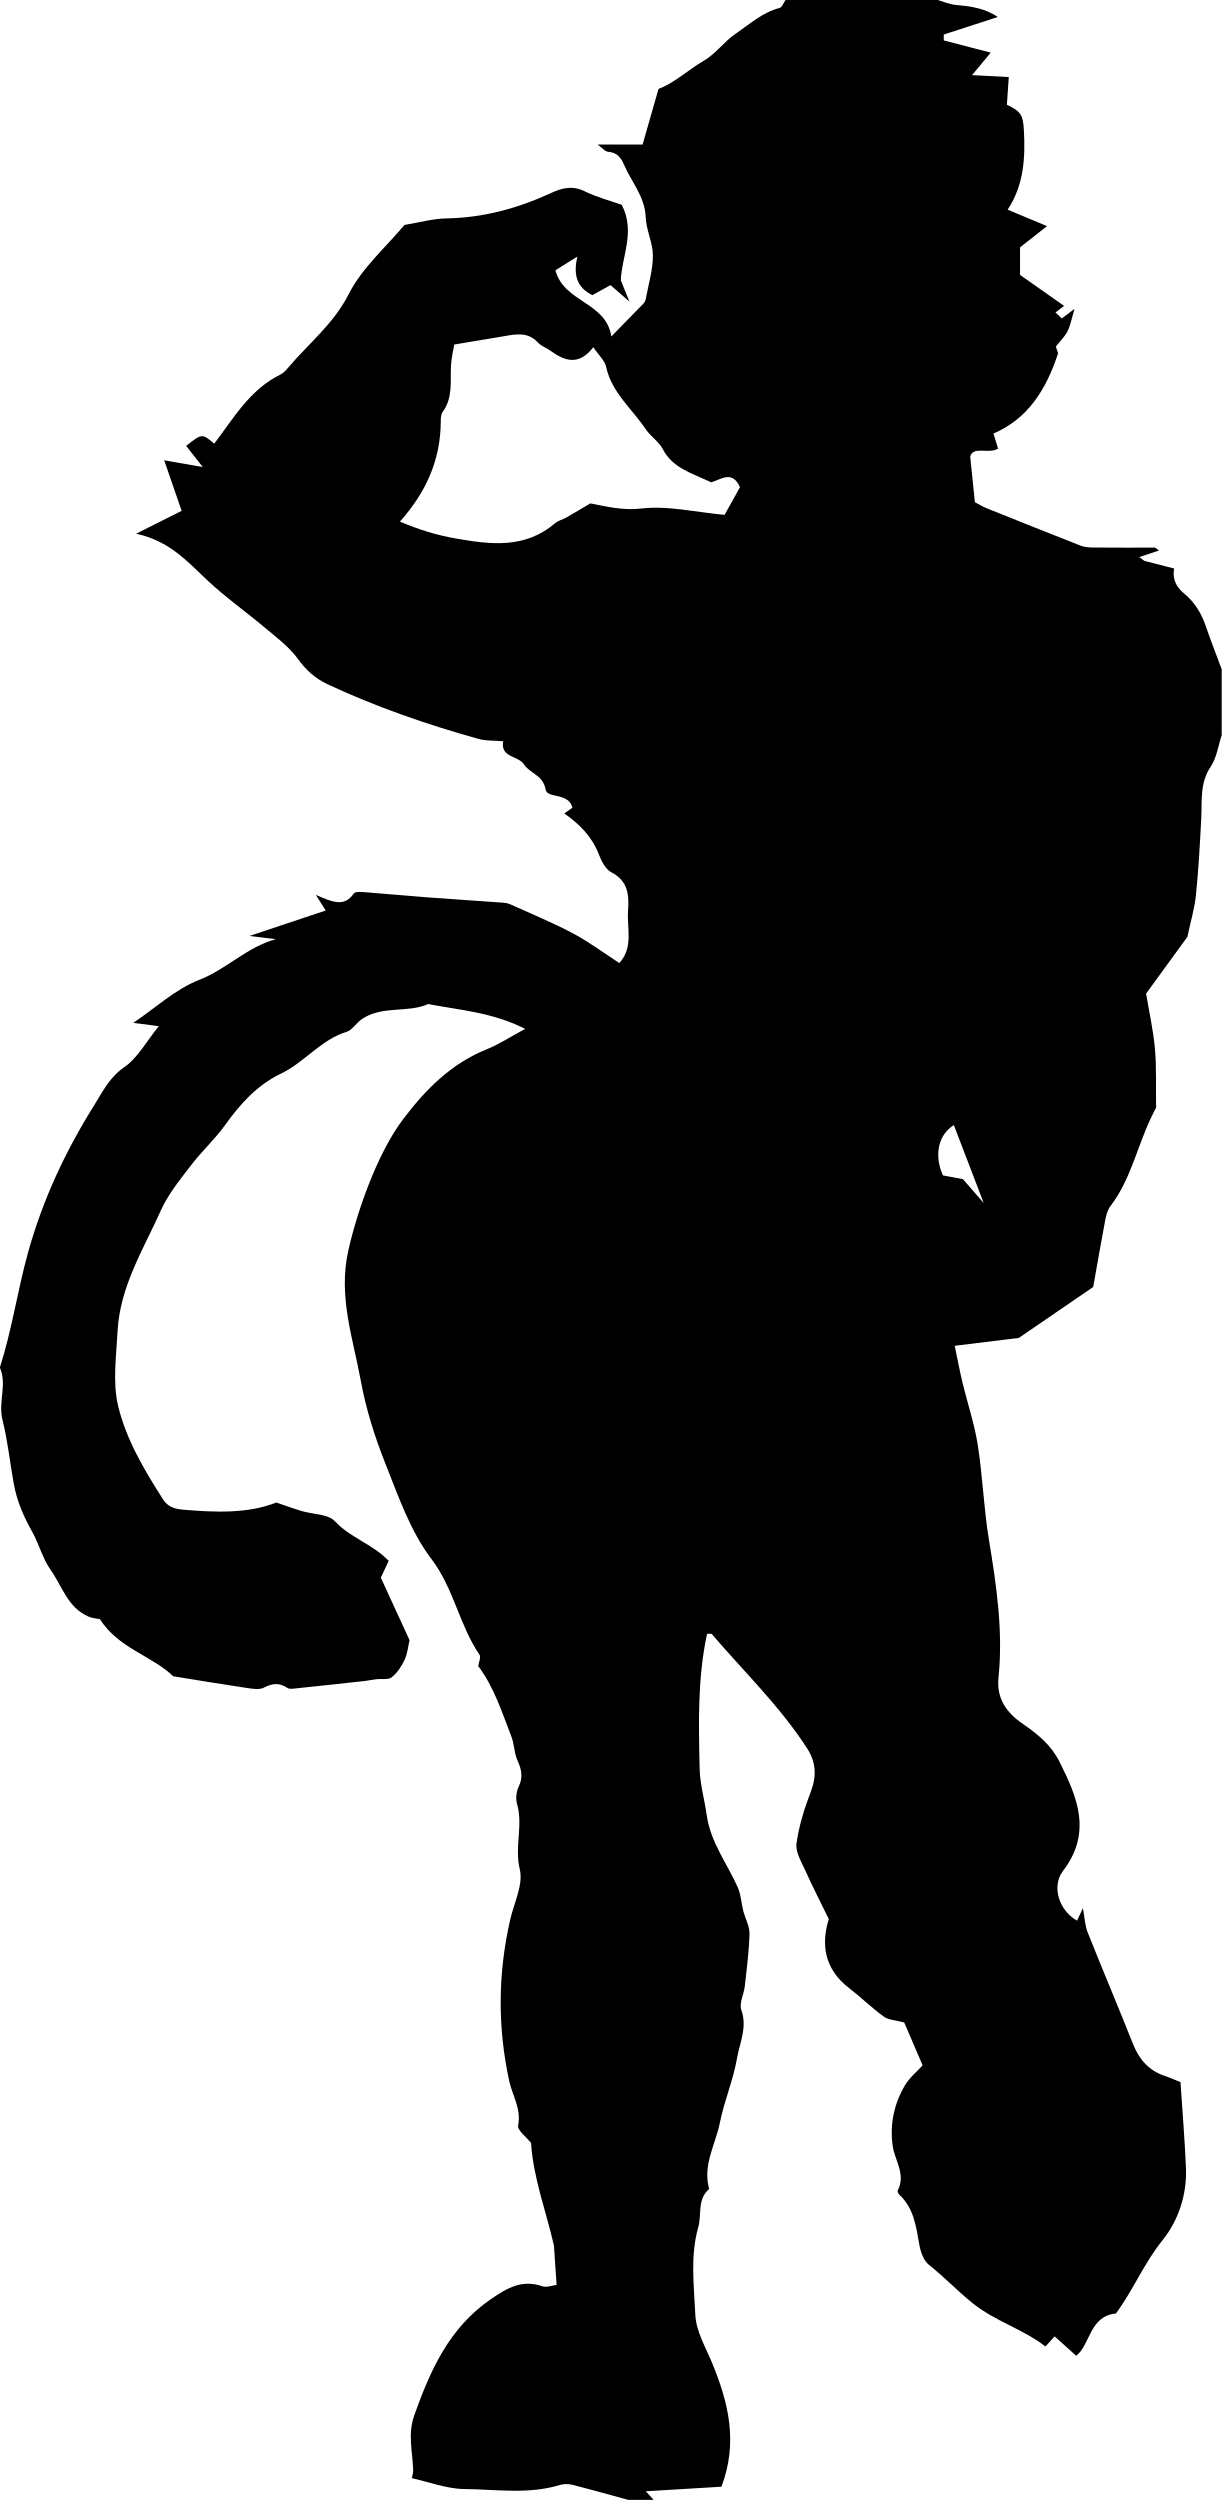
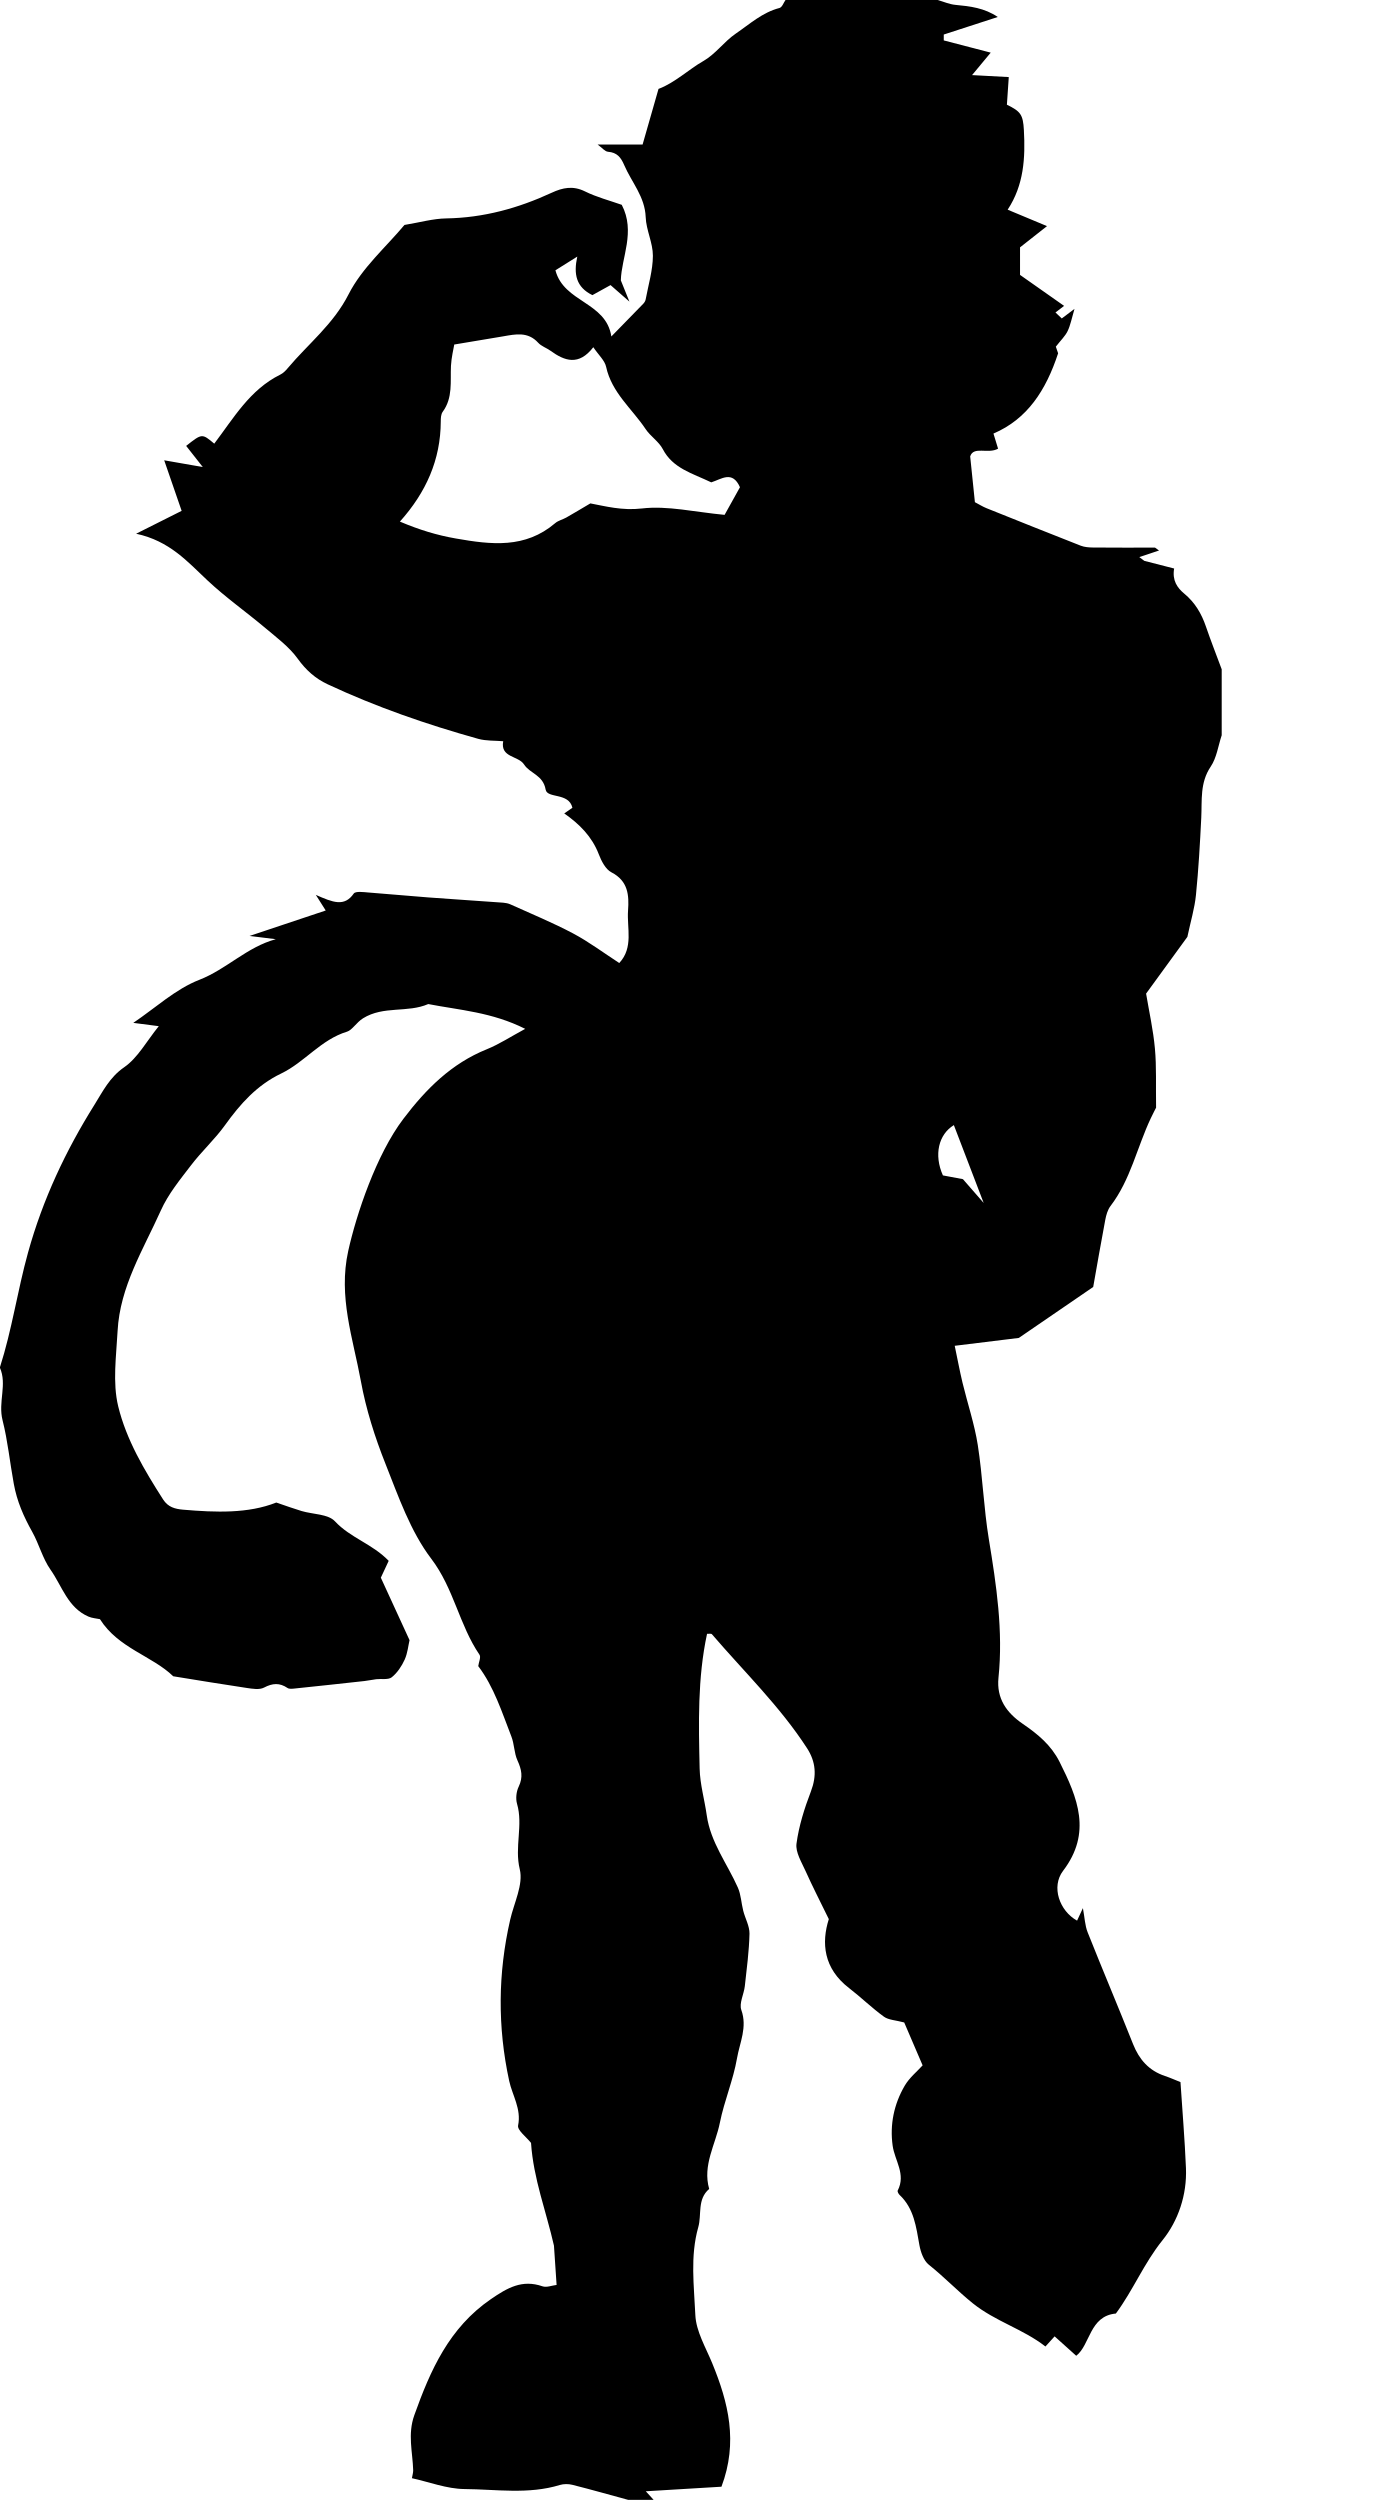
- <svg xmlns="http://www.w3.org/2000/svg" version="1.1" id="Layer_1" x="0px" y="0px" viewBox="0 0 240.9 493" style="enable-background:new 0 0 240.9 493;" xml:space="preserve">
+ <svg xmlns="http://www.w3.org/2000/svg" version="1.1" id="Layer_1" x="0px" y="0px" viewBox="0 0 273.05 493" style="enable-background:new 0 0 273.05 493;" xml:space="preserve">
  <g>
-     <path d="M154.9,0c10,0,20,0,30,0c1.17,0.33,2.32,0.85,3.51,0.96c2.9,0.27,5.74,0.61,8.35,2.39c-3.72,1.21-7.18,2.33-10.65,3.46   c0,0.39,0,0.78,0,1.16c3.42,0.89,6.85,1.78,9.26,2.41c-0.81,0.97-2.03,2.44-3.68,4.43c2.95,0.16,4.9,0.27,7.24,0.39   c-0.14,2.01-0.25,3.71-0.37,5.45c2.73,1.33,3.18,1.97,3.35,5.01c0.3,5.46,0.01,10.82-3.2,15.69c2.53,1.05,4.75,1.98,7.76,3.24   c-2.28,1.8-3.99,3.14-5.32,4.19c0,2.45,0,4.24,0,5.43c3.15,2.21,5.86,4.12,8.69,6.11c-0.79,0.6-1.21,0.93-1.7,1.3   c0.52,0.49,0.88,0.83,1.24,1.18c0.73-0.55,1.39-1.05,2.51-1.89c-0.57,1.93-0.8,3.24-1.36,4.39c-0.48,0.99-1.34,1.8-2.32,3.06   c0.08,0.22,0.38,1.11,0.45,1.31c-2.4,7.3-6.06,12.97-12.75,15.83c0.39,1.27,0.65,2.14,0.91,2.98c-1.99,1.12-4.83-0.57-5.5,1.52   c0.37,3.55,0.65,6.28,0.93,9.03c0.86,0.45,1.55,0.89,2.3,1.19c6.18,2.48,12.37,4.96,18.57,7.39c0.75,0.29,1.62,0.35,2.43,0.36   c4.07,0.04,8.14,0.02,12.22,0.02c0.26,0.19,0.53,0.38,0.79,0.57c-1.3,0.43-2.59,0.87-3.89,1.3c0.33,0.25,0.66,0.49,0.99,0.74   c1.99,0.51,3.98,1.02,5.88,1.51c-0.41,2.37,0.62,3.81,2,4.96c2.1,1.74,3.39,3.92,4.26,6.46c0.97,2.84,2.08,5.64,3.12,8.46   c0,4.33,0,8.67,0,13c-0.69,2.08-0.99,4.44-2.17,6.19c-2.15,3.19-1.69,6.62-1.86,10.06c-0.25,5.1-0.54,10.2-1.05,15.28   c-0.26,2.6-1.04,5.16-1.69,8.23c-2.45,3.37-5.28,7.27-8.14,11.19c0.6,3.58,1.41,7.19,1.74,10.84c0.33,3.6,0.16,7.24,0.23,11.65   c-0.05,0.11-0.58,1.1-1.06,2.12c-2.7,5.73-3.98,12.11-7.93,17.28c-0.56,0.74-0.85,1.77-1.03,2.72c-0.85,4.48-1.62,8.97-2.38,13.24   c-4.94,3.38-9.65,6.61-14.67,10.05c-3.94,0.48-8.3,1.02-12.64,1.55c0.53,2.51,0.97,4.91,1.54,7.29c0.99,4.1,2.36,8.14,3.01,12.29   c0.96,6.15,1.17,12.42,2.18,18.56c1.49,9.06,2.85,18.1,1.9,27.31c-0.42,4.12,1.6,6.92,4.8,9.11c2.92,2,5.56,4.15,7.24,7.48   c3.58,7.12,6.42,13.99,0.69,21.51c-2.38,3.13-0.7,7.9,2.77,9.81c0.34-0.73,0.68-1.46,1.15-2.47c0.35,1.89,0.4,3.42,0.93,4.76   c2.93,7.38,6.03,14.68,8.96,22.06c1.22,3.06,3.14,5.24,6.3,6.29c1.04,0.35,2.04,0.8,3.05,1.2c0.38,5.78,0.85,11.36,1.08,16.96   c0.22,5.27-1.53,10.39-4.62,14.22c-3.66,4.54-5.79,9.85-9.2,14.46c-5.22,0.47-5.06,6.22-7.82,8.33c-1.49-1.34-2.84-2.56-4.26-3.83   c-0.77,0.85-1.25,1.39-1.81,2c-4.43-3.46-9.89-4.95-14.34-8.53c-3-2.42-5.65-5.21-8.66-7.6c-1.01-0.8-1.6-2.48-1.85-3.85   c-0.65-3.6-1.05-7.22-3.92-9.92c-0.21-0.2-0.46-0.68-0.36-0.86c1.66-3.2-0.59-5.9-1-8.84c-0.58-4.16,0.26-8.2,2.38-11.83   c0.93-1.59,2.47-2.83,3.53-4.01c-1.41-3.29-2.62-6.11-3.63-8.46c-1.72-0.46-3.09-0.48-4-1.14c-2.39-1.73-4.52-3.83-6.86-5.63   c-5.09-3.9-5.48-8.96-4.01-13.61c-1.76-3.61-3.24-6.48-4.56-9.43c-0.79-1.77-2.04-3.75-1.81-5.46c0.47-3.5,1.57-6.97,2.84-10.29   c1.18-3.09,0.98-5.83-0.76-8.52c-5.34-8.25-12.4-15.07-18.76-22.48c-0.15-0.17-0.61-0.06-0.96-0.08   c-1.89,8.78-1.66,17.7-1.46,26.59c0.07,3.07,0.97,6.12,1.4,9.2c0.75,5.33,4.04,9.53,6.14,14.26c0.62,1.4,0.67,3.06,1.06,4.58   c0.39,1.52,1.26,3.02,1.23,4.51c-0.08,3.45-0.54,6.89-0.92,10.33c-0.18,1.6-1.16,3.39-0.69,4.71c1.22,3.41-0.32,6.43-0.85,9.51   c-0.74,4.3-2.52,8.42-3.38,12.71c-0.86,4.32-3.45,8.39-2.11,13.07c-2.4,2.05-1.44,5.02-2.15,7.53c-1.63,5.77-0.83,11.58-0.58,17.32   c0.14,3.22,2.05,6.4,3.33,9.52c3.18,7.74,5.15,15.54,1.82,24.35c-4.84,0.29-9.83,0.59-14.92,0.9c0.73,0.8,1.14,1.25,1.55,1.7   c-1.67,0-3.33,0-5,0c-3.67-1-7.33-2.04-11.02-2.97c-0.78-0.2-1.72-0.2-2.48,0.03c-6.2,1.9-12.54,0.85-18.8,0.8   c-3.49-0.03-6.98-1.4-10.37-2.14c0.11-0.66,0.26-1.11,0.25-1.57c-0.11-3.61-1.12-7.09,0.22-10.85c3.19-8.91,6.86-17.22,15.09-22.88   c3.28-2.25,6.17-3.93,10.19-2.54c0.8,0.28,1.84-0.16,2.78-0.27c-0.19-2.79-0.35-5.27-0.52-7.75c-1.51-6.7-4.06-13.22-4.52-20.26   c-0.91-1.16-2.74-2.5-2.55-3.44c0.67-3.27-1.15-5.95-1.76-8.79c-2.31-10.68-2.22-21.2,0.2-31.79c0.76-3.32,2.62-6.95,1.89-9.93   c-1.08-4.41,0.7-8.68-0.54-12.92c-0.3-1.03-0.14-2.42,0.33-3.39c0.9-1.87,0.56-3.4-0.25-5.17c-0.66-1.45-0.61-3.22-1.2-4.72   c-1.87-4.8-3.42-9.77-6.53-13.87c0.1-0.78,0.57-1.77,0.25-2.24c-4-5.87-5.05-13.06-9.51-18.93c-4.12-5.42-6.48-12.29-9.04-18.74   c-2.09-5.26-3.84-10.76-4.85-16.31c-1.54-8.43-4.49-16.61-2.49-25.65c1.6-7.22,5.54-19.03,10.88-26.06   c4.46-5.88,9.45-10.89,16.43-13.71c2.46-0.99,4.71-2.48,7.59-4.03c-6.55-3.3-12.94-3.69-19.12-4.89   c-4.08,1.78-8.81,0.29-12.86,2.81c-1.3,0.81-2.15,2.33-3.14,2.63c-5.16,1.56-8.37,6.03-12.99,8.25c-4.8,2.3-8.09,6.01-11.11,10.22   c-2,2.78-4.59,5.14-6.67,7.87c-2.17,2.84-4.52,5.7-5.96,8.92c-3.45,7.68-8.07,15.03-8.53,23.76c-0.26,4.96-1.02,10.17,0.12,14.87   c1.6,6.59,5.16,12.6,8.86,18.37c0.97,1.51,2.33,1.87,3.95,2.01c6.43,0.55,12.82,0.79,18.36-1.41c2.01,0.68,3.5,1.23,5.01,1.68   c2.23,0.66,5.21,0.57,6.56,2.02c3.05,3.28,7.4,4.46,10.6,7.8c-0.43,0.93-0.95,2.04-1.55,3.32c1.75,3.82,3.63,7.9,5.66,12.32   c-0.24,1.01-0.37,2.52-0.95,3.82c-0.59,1.3-1.46,2.62-2.56,3.5c-0.68,0.54-2.01,0.26-3.04,0.38c-0.79,0.09-1.56,0.28-2.35,0.36   c-4.56,0.5-9.12,1-13.69,1.47c-0.49,0.05-1.12,0.14-1.47-0.1c-1.57-1.06-2.95-0.96-4.63-0.08c-0.91,0.48-2.3,0.24-3.44,0.07   c-4.69-0.69-9.36-1.48-14.47-2.3c-4.14-4.02-10.83-5.52-14.45-11.26c-0.69-0.15-1.54-0.19-2.27-0.51c-4.08-1.76-5.2-6.02-7.48-9.25   c-1.57-2.23-2.26-5.06-3.61-7.47c-1.68-3-3-5.98-3.63-9.46c-0.77-4.18-1.19-8.5-2.21-12.51c-0.93-3.64,0.95-7.07-0.54-10.42   c2.39-7.42,3.47-15.15,5.56-22.68c2.92-10.52,7.43-20.08,13.11-29.16c1.6-2.56,2.98-5.41,5.85-7.38c2.67-1.84,4.38-5.08,6.82-8.1   c-2.04-0.26-3.48-0.45-5.03-0.65c4.39-2.96,8.34-6.67,13.03-8.49c5.37-2.09,9.4-6.48,15.08-8.01c-1.33-0.17-2.67-0.33-5.18-0.64   c5.8-1.94,10.46-3.5,15.02-5.02c-0.43-0.69-0.85-1.34-1.95-3.08c3.37,1.48,5.62,2.42,7.48-0.26c0.35-0.5,1.9-0.29,2.88-0.21   c3.93,0.29,7.86,0.68,11.8,0.97c4.93,0.37,9.86,0.68,14.79,1.04c0.49,0.04,1,0.14,1.44,0.34c4.13,1.87,8.34,3.6,12.34,5.72   c3.14,1.67,6.02,3.83,9.11,5.84c2.85-3.07,1.48-6.86,1.73-10.34c0.22-3.03,0.03-5.84-3.28-7.55c-1.15-0.59-1.98-2.23-2.49-3.56   c-1.35-3.51-3.83-5.97-6.81-8.05c0.52-0.36,1.04-0.72,1.61-1.12c-0.71-3.06-4.96-1.77-5.28-3.58c-0.5-2.9-3.1-3.16-4.25-4.95   c-1.14-1.77-4.72-1.32-4.12-4.59c-1.65-0.14-3.36-0.04-4.92-0.47c-10.17-2.84-20.12-6.28-29.7-10.76c-2.4-1.12-4.27-2.78-5.89-5.03   c-1.68-2.34-4.14-4.16-6.38-6.05c-3.76-3.17-7.82-6.02-11.4-9.38c-3.94-3.69-7.47-7.81-14.1-9.23c3.72-1.87,6.47-3.25,8.98-4.51   c-1.19-3.46-2.17-6.29-3.44-9.97c2.97,0.52,4.96,0.87,7.61,1.33c-1.38-1.75-2.33-2.96-3.28-4.17c3.13-2.47,3.13-2.47,5.54-0.44   c3.82-5.03,7.01-10.64,13.01-13.61c0.58-0.28,1.08-0.79,1.5-1.3c4.04-4.8,8.98-8.63,11.99-14.56c2.65-5.21,7.42-9.35,11.01-13.66   c3.08-0.51,5.66-1.25,8.25-1.29c7.34-0.12,14.19-2.01,20.78-5.06c2.2-1.02,4.22-1.43,6.58-0.26c2.31,1.14,4.86,1.8,7.24,2.64   c2.77,5.32-0.08,10.41-0.18,14.9c0.59,1.46,0.96,2.37,1.69,4.19c-1.79-1.57-2.78-2.44-3.72-3.26c-1.32,0.73-2.53,1.4-3.58,1.98   c-3.21-1.57-3.74-4.13-2.98-7.6c-1.98,1.24-3.32,2.08-4.31,2.7c1.68,6.39,9.97,6.19,11.03,13.05c2.35-2.41,4.34-4.43,6.31-6.47   c0.22-0.23,0.41-0.56,0.46-0.86c0.53-2.86,1.41-5.72,1.42-8.58c0.01-2.54-1.33-5.07-1.42-7.62c-0.15-4.05-2.78-6.87-4.24-10.27   c-0.65-1.53-1.42-2.48-3.18-2.62c-0.63-0.05-1.2-0.81-2.06-1.43c3.11,0,5.8,0,8.87,0c1.01-3.53,2.12-7.39,3.14-10.97   c3.11-1.13,6.16-3.98,8.72-5.42c2.57-1.45,4.13-3.85,6.51-5.48c2.8-1.91,5.24-4.18,8.64-5.06C154.25,1.41,154.53,0.53,154.9,0z    M140.26,95.12c-3.78-1.81-7.58-2.75-9.56-6.56c-0.78-1.49-2.43-2.51-3.38-3.94c-2.68-4.02-6.69-7.18-7.79-12.27   c-0.27-1.27-1.49-2.33-2.53-3.88c-2.87,3.72-5.64,2.73-8.44,0.7c-0.79-0.57-1.81-0.89-2.44-1.59c-2.03-2.22-4.45-1.68-6.91-1.25   c-2.9,0.5-5.81,0.97-9.63,1.61c-0.14,0.86-0.56,2.52-0.65,4.2c-0.15,3.1,0.41,6.29-1.63,9.07c-0.35,0.48-0.38,1.26-0.38,1.91   c-0.03,7.54-2.89,13.97-8.06,19.74c3.83,1.62,7.29,2.68,11.03,3.33c6.99,1.23,13.67,2.03,19.6-3.03c0.6-0.51,1.47-0.7,2.18-1.1   c1.45-0.82,2.88-1.69,4.75-2.79c2.9,0.54,6.24,1.46,10.17,1c5.06-0.59,10.34,0.7,16.3,1.26c0.8-1.44,1.96-3.52,3.03-5.45   C144.42,92.71,142.3,94.48,140.26,95.12z M188.1,221.87c-3.01,1.84-3.98,5.84-2.16,9.92c1.32,0.25,2.75,0.52,3.95,0.74   c1.26,1.45,2.34,2.68,4.09,4.69C191.74,231.38,189.92,226.61,188.1,221.87z" />
+     <path d="M154.9,0c10,0,20,0,30,0c1.17,0.33,2.32,0.85,3.51,0.96c2.9,0.27,5.74,0.61,8.35,2.39c-3.72,1.21-7.18,2.33-10.65,3.46   c0,0.39,0,0.78,0,1.16c3.42,0.89,6.85,1.78,9.26,2.41c-0.81,0.97-2.03,2.44-3.68,4.43c2.95,0.16,4.9,0.27,7.24,0.39   c-0.14,2.01-0.25,3.71-0.37,5.45c2.73,1.33,3.18,1.97,3.35,5.01c0.3,5.46,0.01,10.82-3.2,15.69c2.53,1.05,4.75,1.98,7.76,3.24   c-2.28,1.8-3.99,3.14-5.32,4.19c0,2.45,0,4.24,0,5.43c3.15,2.21,5.86,4.12,8.69,6.11c-0.79,0.6-1.21,0.93-1.7,1.3   c0.52,0.49,0.88,0.83,1.24,1.18c0.73-0.55,1.39-1.05,2.51-1.89c-0.57,1.93-0.8,3.24-1.36,4.39c-0.48,0.99-1.34,1.8-2.32,3.06   c0.08,0.22,0.38,1.11,0.45,1.31c-2.4,7.3-6.06,12.97-12.75,15.83c0.39,1.27,0.65,2.14,0.91,2.98c-1.99,1.12-4.83-0.57-5.5,1.52   c0.37,3.55,0.65,6.28,0.93,9.03c0.86,0.45,1.55,0.89,2.3,1.19c6.18,2.48,12.37,4.96,18.57,7.39c0.75,0.29,1.62,0.35,2.43,0.36   c4.07,0.04,8.14,0.02,12.22,0.02c0.26,0.19,0.53,0.38,0.79,0.57c-1.3,0.43-2.59,0.87-3.89,1.3c0.33,0.25,0.66,0.49,0.99,0.74   c1.99,0.51,3.98,1.02,5.88,1.51c-0.41,2.37,0.62,3.81,2,4.96c2.1,1.74,3.39,3.92,4.26,6.46c0.97,2.84,2.08,5.64,3.12,8.46   c0,4.33,0,8.67,0,13c-0.69,2.08-0.99,4.44-2.17,6.19c-2.15,3.19-1.69,6.62-1.86,10.06c-0.25,5.1-0.54,10.2-1.05,15.28   c-0.26,2.6-1.04,5.16-1.69,8.23c-2.45,3.37-5.28,7.27-8.14,11.19c0.6,3.58,1.41,7.19,1.74,10.84c0.33,3.6,0.16,7.24,0.23,11.65   c-0.05,0.11-0.58,1.1-1.06,2.12c-2.7,5.73-3.98,12.11-7.93,17.28c-0.56,0.74-0.85,1.77-1.03,2.72c-0.85,4.48-1.62,8.97-2.38,13.24   c-4.94,3.38-9.65,6.61-14.67,10.05c-3.94,0.48-8.3,1.02-12.64,1.55c0.53,2.51,0.97,4.91,1.54,7.29c0.99,4.1,2.36,8.14,3.01,12.29   c0.96,6.15,1.17,12.42,2.18,18.56c1.49,9.06,2.85,18.1,1.9,27.31c-0.42,4.12,1.6,6.92,4.8,9.11c2.92,2,5.56,4.15,7.24,7.48   c3.58,7.12,6.42,13.99,0.69,21.51c-2.38,3.13-0.7,7.9,2.77,9.81c0.34-0.73,0.68-1.46,1.15-2.47c0.35,1.89,0.4,3.42,0.93,4.76   c2.93,7.38,6.03,14.68,8.96,22.06c1.22,3.06,3.14,5.24,6.3,6.29c1.04,0.35,2.04,0.8,3.05,1.2c0.38,5.78,0.85,11.36,1.08,16.96   c0.22,5.27-1.53,10.39-4.62,14.22c-3.66,4.54-5.79,9.85-9.2,14.46c-5.22,0.47-5.06,6.22-7.82,8.33c-1.49-1.34-2.84-2.56-4.26-3.83   c-0.77,0.85-1.25,1.39-1.81,2c-4.43-3.46-9.89-4.95-14.34-8.53c-3-2.42-5.65-5.21-8.66-7.6c-1.01-0.8-1.6-2.48-1.85-3.85   c-0.65-3.6-1.05-7.22-3.92-9.92c-0.21-0.2-0.46-0.68-0.36-0.86c1.66-3.2-0.59-5.9-1-8.84c-0.58-4.16,0.26-8.2,2.38-11.83   c0.93-1.59,2.47-2.83,3.53-4.01c-1.41-3.29-2.62-6.11-3.63-8.46c-1.72-0.46-3.09-0.48-4-1.14c-2.39-1.73-4.52-3.83-6.86-5.63   c-5.09-3.9-5.48-8.96-4.01-13.61c-1.76-3.61-3.24-6.48-4.56-9.43c-0.79-1.77-2.04-3.75-1.81-5.46c0.47-3.5,1.57-6.97,2.84-10.29   c1.18-3.09,0.98-5.83-0.76-8.52c-5.34-8.25-12.4-15.07-18.76-22.48c-0.15-0.17-0.61-0.06-0.96-0.08   c-1.89,8.78-1.66,17.7-1.46,26.59c0.07,3.07,0.97,6.12,1.4,9.2c0.75,5.33,4.04,9.53,6.14,14.26c0.62,1.4,0.67,3.06,1.06,4.58   s1.26,3.02,1.23,4.51c-0.08,3.45-0.54,6.89-0.92,10.33c-0.18,1.6-1.16,3.39-0.69,4.71c1.22,3.41-0.32,6.43-0.85,9.51   c-0.74,4.3-2.52,8.42-3.38,12.71c-0.86,4.32-3.45,8.39-2.11,13.07c-2.4,2.05-1.44,5.02-2.15,7.53c-1.63,5.77-0.83,11.58-0.58,17.32   c0.14,3.22,2.05,6.4,3.33,9.52c3.18,7.74,5.15,15.54,1.82,24.35c-4.84,0.29-9.83,0.59-14.92,0.9c0.73,0.8,1.14,1.25,1.55,1.7   c-1.67,0-3.33,0-5,0c-3.67-1-7.33-2.04-11.02-2.97c-0.78-0.2-1.72-0.2-2.48,0.03c-6.2,1.9-12.54,0.85-18.8,0.8   c-3.49-0.03-6.98-1.4-10.37-2.14c0.11-0.66,0.26-1.11,0.25-1.57c-0.11-3.61-1.12-7.09,0.22-10.85c3.19-8.91,6.86-17.22,15.09-22.88   c3.28-2.25,6.17-3.93,10.19-2.54c0.8,0.28,1.84-0.16,2.78-0.27c-0.19-2.79-0.35-5.27-0.52-7.75c-1.51-6.7-4.06-13.22-4.52-20.26   c-0.91-1.16-2.74-2.5-2.55-3.44c0.67-3.27-1.15-5.95-1.76-8.79c-2.31-10.68-2.22-21.2,0.2-31.79c0.76-3.32,2.62-6.95,1.89-9.93   c-1.08-4.41,0.7-8.68-0.54-12.92c-0.3-1.03-0.14-2.42,0.33-3.39c0.9-1.87,0.56-3.4-0.25-5.17c-0.66-1.45-0.61-3.22-1.2-4.72   c-1.87-4.8-3.42-9.77-6.53-13.87c0.1-0.78,0.57-1.77,0.25-2.24c-4-5.87-5.05-13.06-9.51-18.93c-4.12-5.42-6.48-12.29-9.04-18.74   c-2.09-5.26-3.84-10.76-4.85-16.31c-1.54-8.43-4.49-16.61-2.49-25.65c1.6-7.22,5.54-19.03,10.88-26.06   c4.46-5.88,9.45-10.89,16.43-13.71c2.46-0.99,4.71-2.48,7.59-4.03c-6.55-3.3-12.94-3.69-19.12-4.89   c-4.08,1.78-8.81,0.29-12.86,2.81c-1.3,0.81-2.15,2.33-3.14,2.63c-5.16,1.56-8.37,6.03-12.99,8.25c-4.8,2.3-8.09,6.01-11.11,10.22   c-2,2.78-4.59,5.14-6.67,7.87c-2.17,2.84-4.52,5.7-5.96,8.92c-3.45,7.68-8.07,15.03-8.53,23.76c-0.26,4.96-1.02,10.17,0.12,14.87   c1.6,6.59,5.16,12.6,8.86,18.37c0.97,1.51,2.33,1.87,3.95,2.01c6.43,0.55,12.82,0.79,18.36-1.41c2.01,0.68,3.5,1.23,5.01,1.68   c2.23,0.66,5.21,0.57,6.56,2.02c3.05,3.28,7.4,4.46,10.6,7.8c-0.43,0.93-0.95,2.04-1.55,3.32c1.75,3.82,3.63,7.9,5.66,12.32   c-0.24,1.01-0.37,2.52-0.95,3.82c-0.59,1.3-1.46,2.62-2.56,3.5c-0.68,0.54-2.01,0.26-3.04,0.38c-0.79,0.09-1.56,0.28-2.35,0.36   c-4.56,0.5-9.12,1-13.69,1.47c-0.49,0.05-1.12,0.14-1.47-0.1c-1.57-1.06-2.95-0.96-4.63-0.08c-0.91,0.48-2.3,0.24-3.44,0.07   c-4.69-0.69-9.36-1.48-14.47-2.3c-4.14-4.02-10.83-5.52-14.45-11.26c-0.69-0.15-1.54-0.19-2.27-0.51c-4.08-1.76-5.2-6.02-7.48-9.25   c-1.57-2.23-2.26-5.06-3.61-7.47c-1.68-3-3-5.98-3.63-9.46c-0.77-4.18-1.19-8.5-2.21-12.51c-0.93-3.64,0.95-7.07-0.54-10.42   c2.39-7.42,3.47-15.15,5.56-22.68c2.92-10.52,7.43-20.08,13.11-29.16c1.6-2.56,2.98-5.41,5.85-7.38c2.67-1.84,4.38-5.08,6.82-8.1   c-2.04-0.26-3.48-0.45-5.03-0.65c4.39-2.96,8.34-6.67,13.03-8.49c5.37-2.09,9.4-6.48,15.08-8.01c-1.33-0.17-2.67-0.33-5.18-0.64   c5.8-1.94,10.46-3.5,15.02-5.02c-0.43-0.69-0.85-1.34-1.95-3.08c3.37,1.48,5.62,2.42,7.48-0.26c0.35-0.5,1.9-0.29,2.88-0.21   c3.93,0.29,7.86,0.68,11.8,0.97c4.93,0.37,9.86,0.68,14.79,1.04c0.49,0.04,1,0.14,1.44,0.34c4.13,1.87,8.34,3.6,12.34,5.72   c3.14,1.67,6.02,3.83,9.11,5.84c2.85-3.07,1.48-6.86,1.73-10.34c0.22-3.03,0.03-5.84-3.28-7.55c-1.15-0.59-1.98-2.23-2.49-3.56   c-1.35-3.51-3.83-5.97-6.81-8.05c0.52-0.36,1.04-0.72,1.61-1.12c-0.71-3.06-4.96-1.77-5.28-3.58c-0.5-2.9-3.1-3.16-4.25-4.95   c-1.14-1.77-4.72-1.32-4.12-4.59c-1.65-0.14-3.36-0.04-4.92-0.47c-10.17-2.84-20.12-6.28-29.7-10.76c-2.4-1.12-4.27-2.78-5.89-5.03   c-1.68-2.34-4.14-4.16-6.38-6.05c-3.76-3.17-7.82-6.02-11.4-9.38c-3.94-3.69-7.47-7.81-14.1-9.23c3.72-1.87,6.47-3.25,8.98-4.51   c-1.19-3.46-2.17-6.29-3.44-9.97c2.97,0.52,4.96,0.87,7.61,1.33c-1.38-1.75-2.33-2.96-3.28-4.17c3.13-2.47,3.13-2.47,5.54-0.44   c3.82-5.03,7.01-10.64,13.01-13.61c0.58-0.28,1.08-0.79,1.5-1.3c4.04-4.8,8.98-8.63,11.99-14.56c2.65-5.21,7.42-9.35,11.01-13.66   c3.08-0.51,5.66-1.25,8.25-1.29c7.34-0.12,14.19-2.01,20.78-5.06c2.2-1.02,4.22-1.43,6.58-0.26c2.31,1.14,4.86,1.8,7.24,2.64   c2.77,5.32-0.08,10.41-0.18,14.9c0.59,1.46,0.96,2.37,1.69,4.19c-1.79-1.57-2.78-2.44-3.72-3.26c-1.32,0.73-2.53,1.4-3.58,1.98   c-3.21-1.57-3.74-4.13-2.98-7.6c-1.98,1.24-3.32,2.08-4.31,2.7c1.68,6.39,9.97,6.19,11.03,13.05c2.35-2.41,4.34-4.43,6.31-6.47   c0.22-0.23,0.41-0.56,0.46-0.86c0.53-2.86,1.41-5.72,1.42-8.58c0.01-2.54-1.33-5.07-1.42-7.62c-0.15-4.05-2.78-6.87-4.24-10.27   c-0.65-1.53-1.42-2.48-3.18-2.62c-0.63-0.05-1.2-0.81-2.06-1.43c3.11,0,5.8,0,8.87,0c1.01-3.53,2.12-7.39,3.14-10.97   c3.11-1.13,6.16-3.98,8.72-5.42c2.57-1.45,4.13-3.85,6.51-5.48c2.8-1.91,5.24-4.18,8.64-5.06C154.25,1.41,154.53,0.53,154.9,0z    M140.26,95.12c-3.78-1.81-7.58-2.75-9.56-6.56c-0.78-1.49-2.43-2.51-3.38-3.94c-2.68-4.02-6.69-7.18-7.79-12.27   c-0.27-1.27-1.49-2.33-2.53-3.88c-2.87,3.72-5.64,2.73-8.44,0.7c-0.79-0.57-1.81-0.89-2.44-1.59c-2.03-2.22-4.45-1.68-6.91-1.25   c-2.9,0.5-5.81,0.97-9.63,1.61c-0.14,0.86-0.56,2.52-0.65,4.2c-0.15,3.1,0.41,6.29-1.63,9.07c-0.35,0.48-0.38,1.26-0.38,1.91   c-0.03,7.54-2.89,13.97-8.06,19.74c3.83,1.62,7.29,2.68,11.03,3.33c6.99,1.23,13.67,2.03,19.6-3.03c0.6-0.51,1.47-0.7,2.18-1.1   c1.45-0.82,2.88-1.69,4.75-2.79c2.9,0.54,6.24,1.46,10.17,1c5.06-0.59,10.34,0.7,16.3,1.26c0.8-1.44,1.96-3.52,3.03-5.45   C144.42,92.71,142.3,94.48,140.26,95.12z M188.1,221.87c-3.01,1.84-3.98,5.84-2.16,9.92c1.32,0.25,2.75,0.52,3.95,0.74   c1.26,1.45,2.34,2.68,4.09,4.69C191.74,231.38,189.92,226.61,188.1,221.87z" />
  </g>
</svg>
